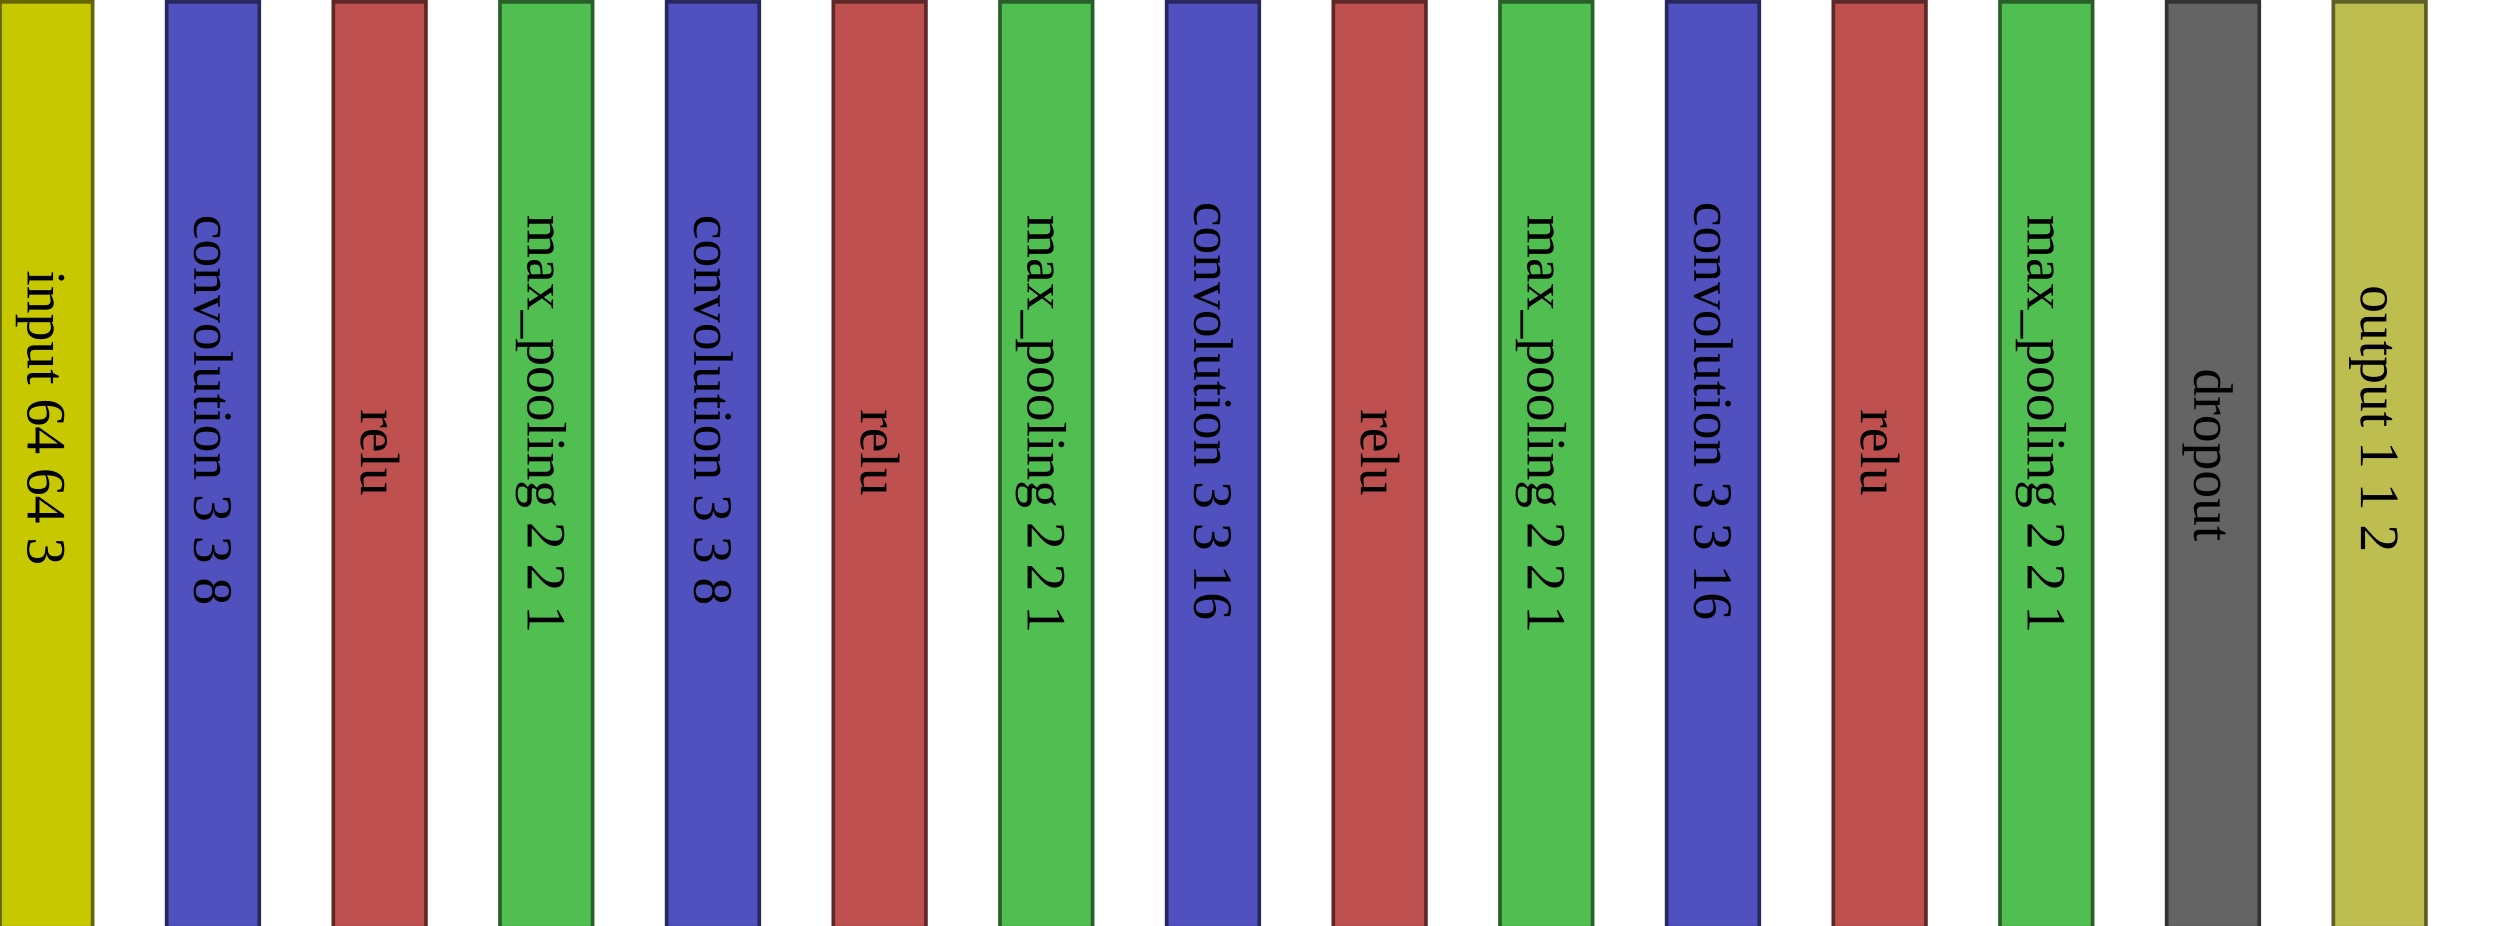
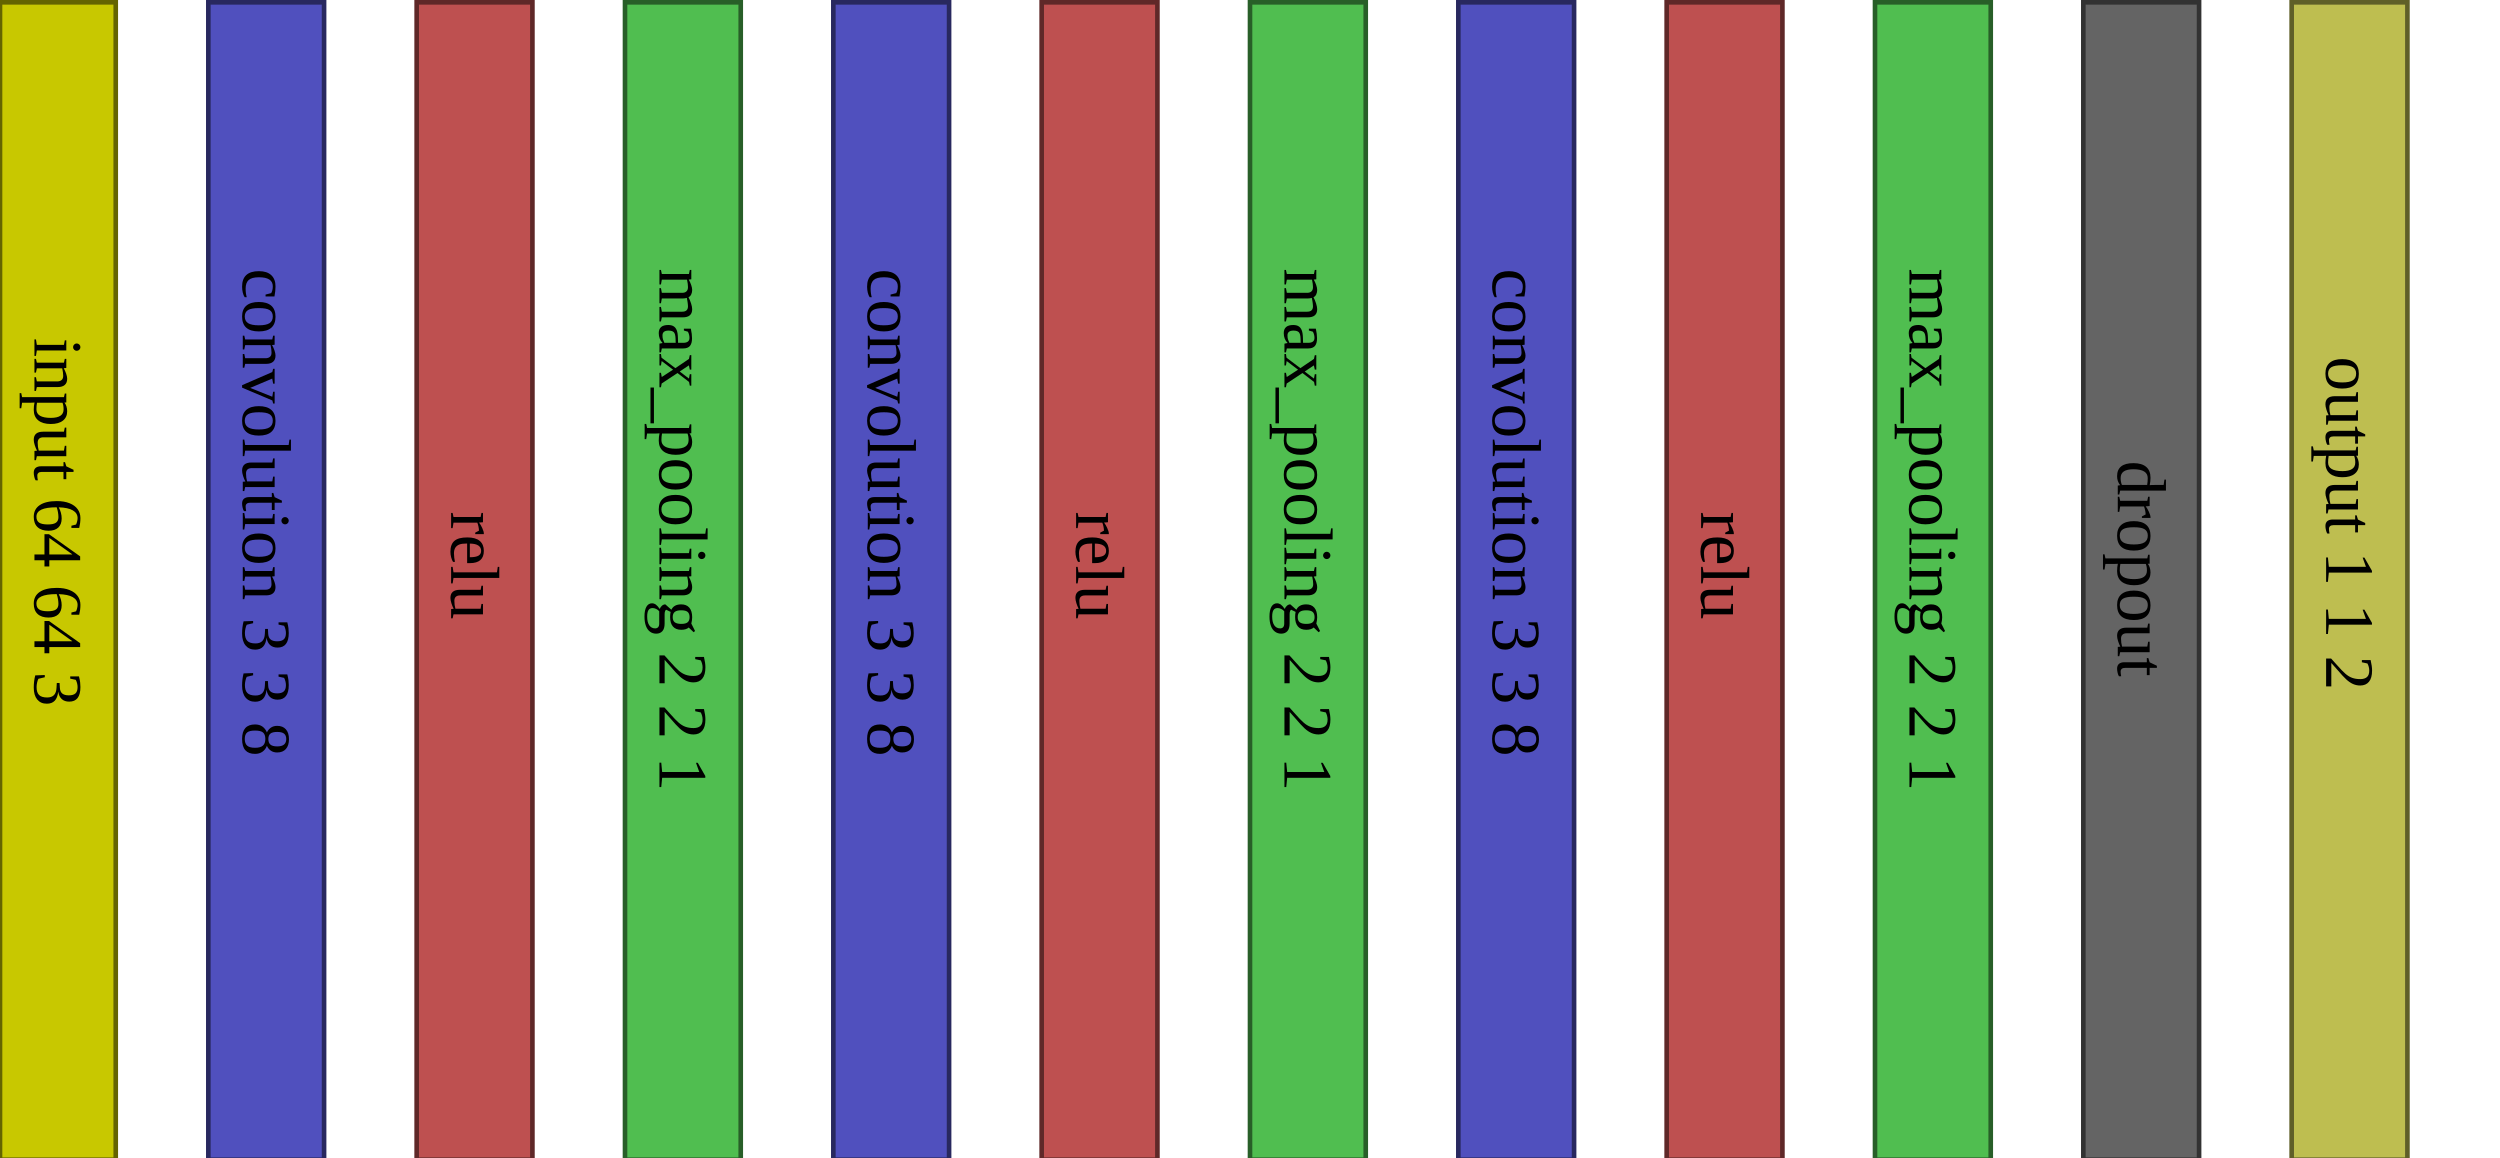
- <svg xmlns="http://www.w3.org/2000/svg" version="1.1" width="1350" height="500">
+ <svg xmlns="http://www.w3.org/2000/svg" version="1.1" width="1080" height="500">
  <rect x="0" y="1" width="50" height="500" fill="rgb(200,200,0)" stroke-width="2" stroke="rgb(100,100,0)" />
  <text x="25" y="146" style="font-size: 30px; writing-mode: tb; ">input 64 64 3 </text>
  <rect x="90" y="1" width="50" height="500" fill="rgb(80,80,190)" stroke-width="2" stroke="rgb(40,40,95)" />
  <text x="115" y="116" style="font-size: 30px; writing-mode: tb; ">convolution 3 3 8 </text>
  <rect x="180" y="1" width="50" height="500" fill="rgb(190,80,80)" stroke-width="2" stroke="rgb(95,40,40)" />
  <text x="205" y="221" style="font-size: 30px; writing-mode: tb; ">relu</text>
  <rect x="270" y="1" width="50" height="500" fill="rgb(80,190,80)" stroke-width="2" stroke="rgb(40,95,40)" />
  <text x="295" y="116" style="font-size: 30px; writing-mode: tb; ">max_pooling 2 2 1 </text>
  <rect x="360" y="1" width="50" height="500" fill="rgb(80,80,190)" stroke-width="2" stroke="rgb(40,40,95)" />
  <text x="385" y="116" style="font-size: 30px; writing-mode: tb; ">convolution 3 3 8 </text>
  <rect x="450" y="1" width="50" height="500" fill="rgb(190,80,80)" stroke-width="2" stroke="rgb(95,40,40)" />
  <text x="475" y="221" style="font-size: 30px; writing-mode: tb; ">relu</text>
  <rect x="540" y="1" width="50" height="500" fill="rgb(80,190,80)" stroke-width="2" stroke="rgb(40,95,40)" />
  <text x="565" y="116" style="font-size: 30px; writing-mode: tb; ">max_pooling 2 2 1 </text>
  <rect x="630" y="1" width="50" height="500" fill="rgb(80,80,190)" stroke-width="2" stroke="rgb(40,40,95)" />
-   <text x="655" y="109" style="font-size: 30px; writing-mode: tb; ">convolution 3 3 16 </text>
+   <text x="655" y="116" style="font-size: 30px; writing-mode: tb; ">convolution 3 3 8 </text>
  <rect x="720" y="1" width="50" height="500" fill="rgb(190,80,80)" stroke-width="2" stroke="rgb(95,40,40)" />
  <text x="745" y="221" style="font-size: 30px; writing-mode: tb; ">relu</text>
  <rect x="810" y="1" width="50" height="500" fill="rgb(80,190,80)" stroke-width="2" stroke="rgb(40,95,40)" />
  <text x="835" y="116" style="font-size: 30px; writing-mode: tb; ">max_pooling 2 2 1 </text>
-   <rect x="900" y="1" width="50" height="500" fill="rgb(80,80,190)" stroke-width="2" stroke="rgb(40,40,95)" />
-   <text x="925" y="109" style="font-size: 30px; writing-mode: tb; ">convolution 3 3 16 </text>
-   <rect x="990" y="1" width="50" height="500" fill="rgb(190,80,80)" stroke-width="2" stroke="rgb(95,40,40)" />
-   <text x="1015" y="221" style="font-size: 30px; writing-mode: tb; ">relu</text>
-   <rect x="1080" y="1" width="50" height="500" fill="rgb(80,190,80)" stroke-width="2" stroke="rgb(40,95,40)" />
-   <text x="1105" y="116" style="font-size: 30px; writing-mode: tb; ">max_pooling 2 2 1 </text>
-   <rect x="1170" y="1" width="50" height="500" fill="rgb(100,100,100)" stroke-width="2" stroke="rgb(50,50,50)" />
-   <text x="1195" y="199" style="font-size: 30px; writing-mode: tb; ">dropout</text>
-   <rect x="1260" y="1" width="50" height="500" fill="rgb(190,190,80)" stroke-width="2" stroke="rgb(95,95,40)" />
-   <text x="1285" y="154" style="font-size: 30px; writing-mode: tb; ">output 1 1 2 </text>
+   <rect x="900" y="1" width="50" height="500" fill="rgb(100,100,100)" stroke-width="2" stroke="rgb(50,50,50)" />
+   <text x="925" y="199" style="font-size: 30px; writing-mode: tb; ">dropout</text>
+   <rect x="990" y="1" width="50" height="500" fill="rgb(190,190,80)" stroke-width="2" stroke="rgb(95,95,40)" />
+   <text x="1015" y="154" style="font-size: 30px; writing-mode: tb; ">output 1 1 2 </text>
</svg>
